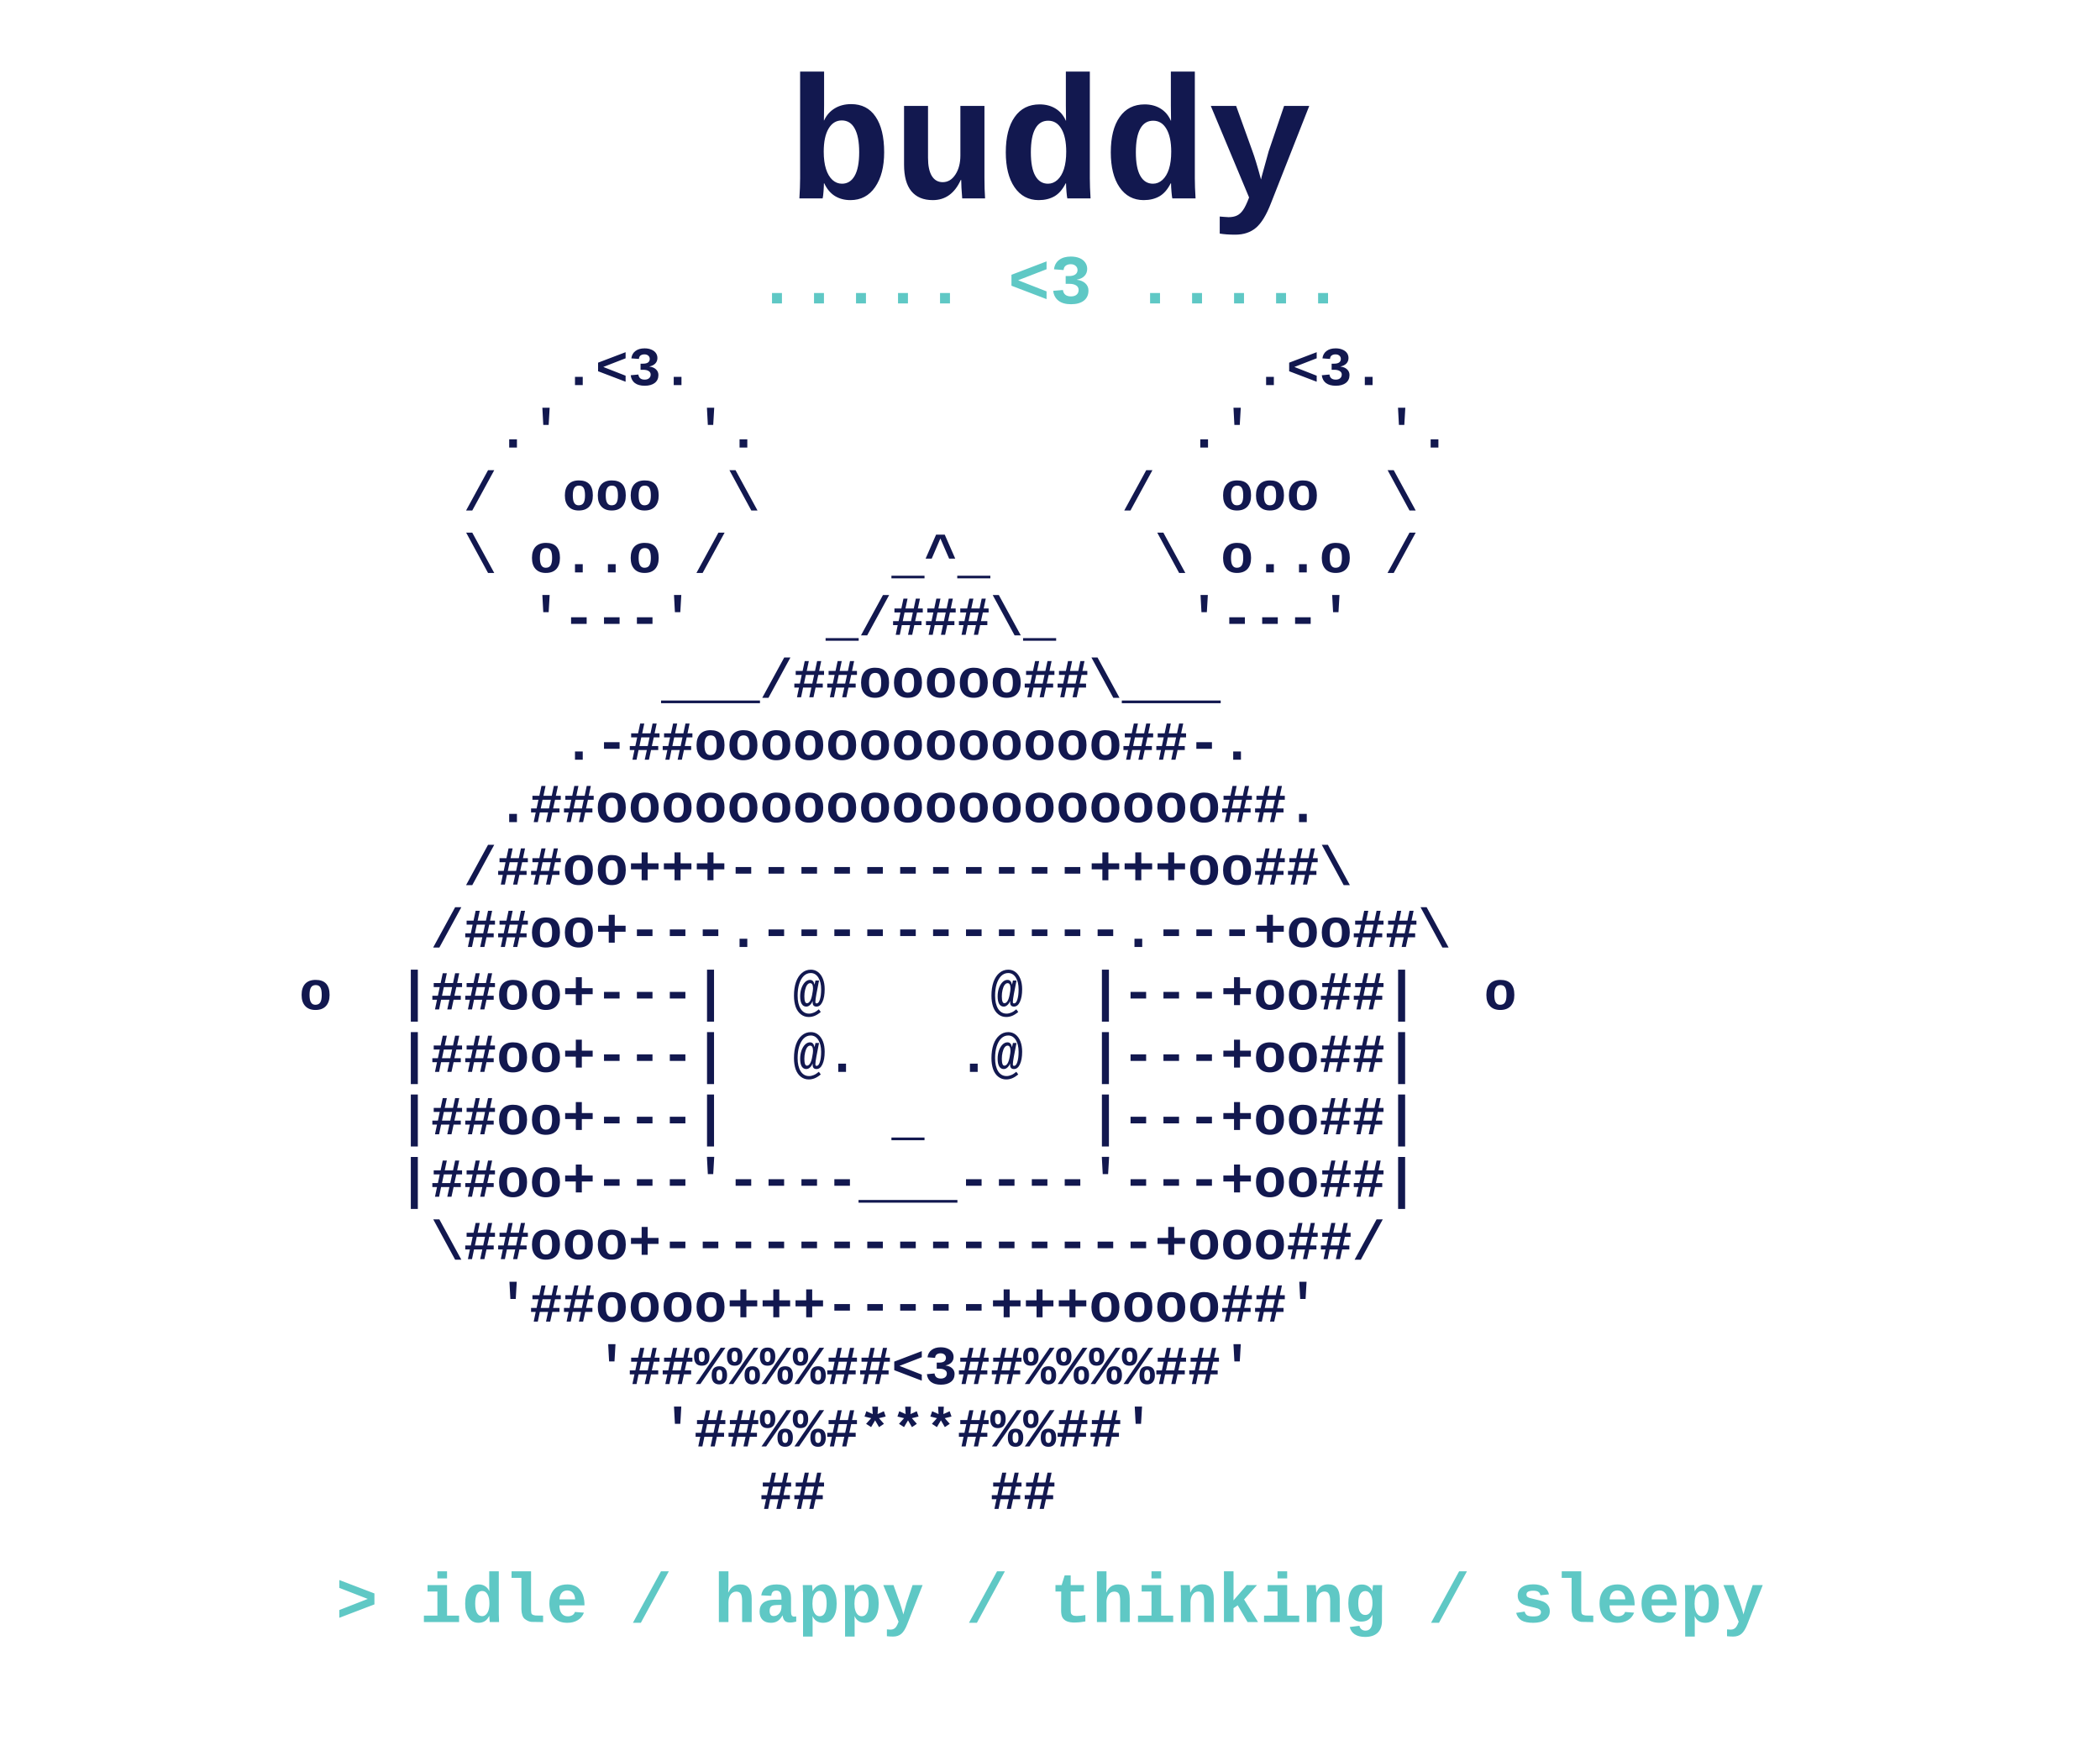
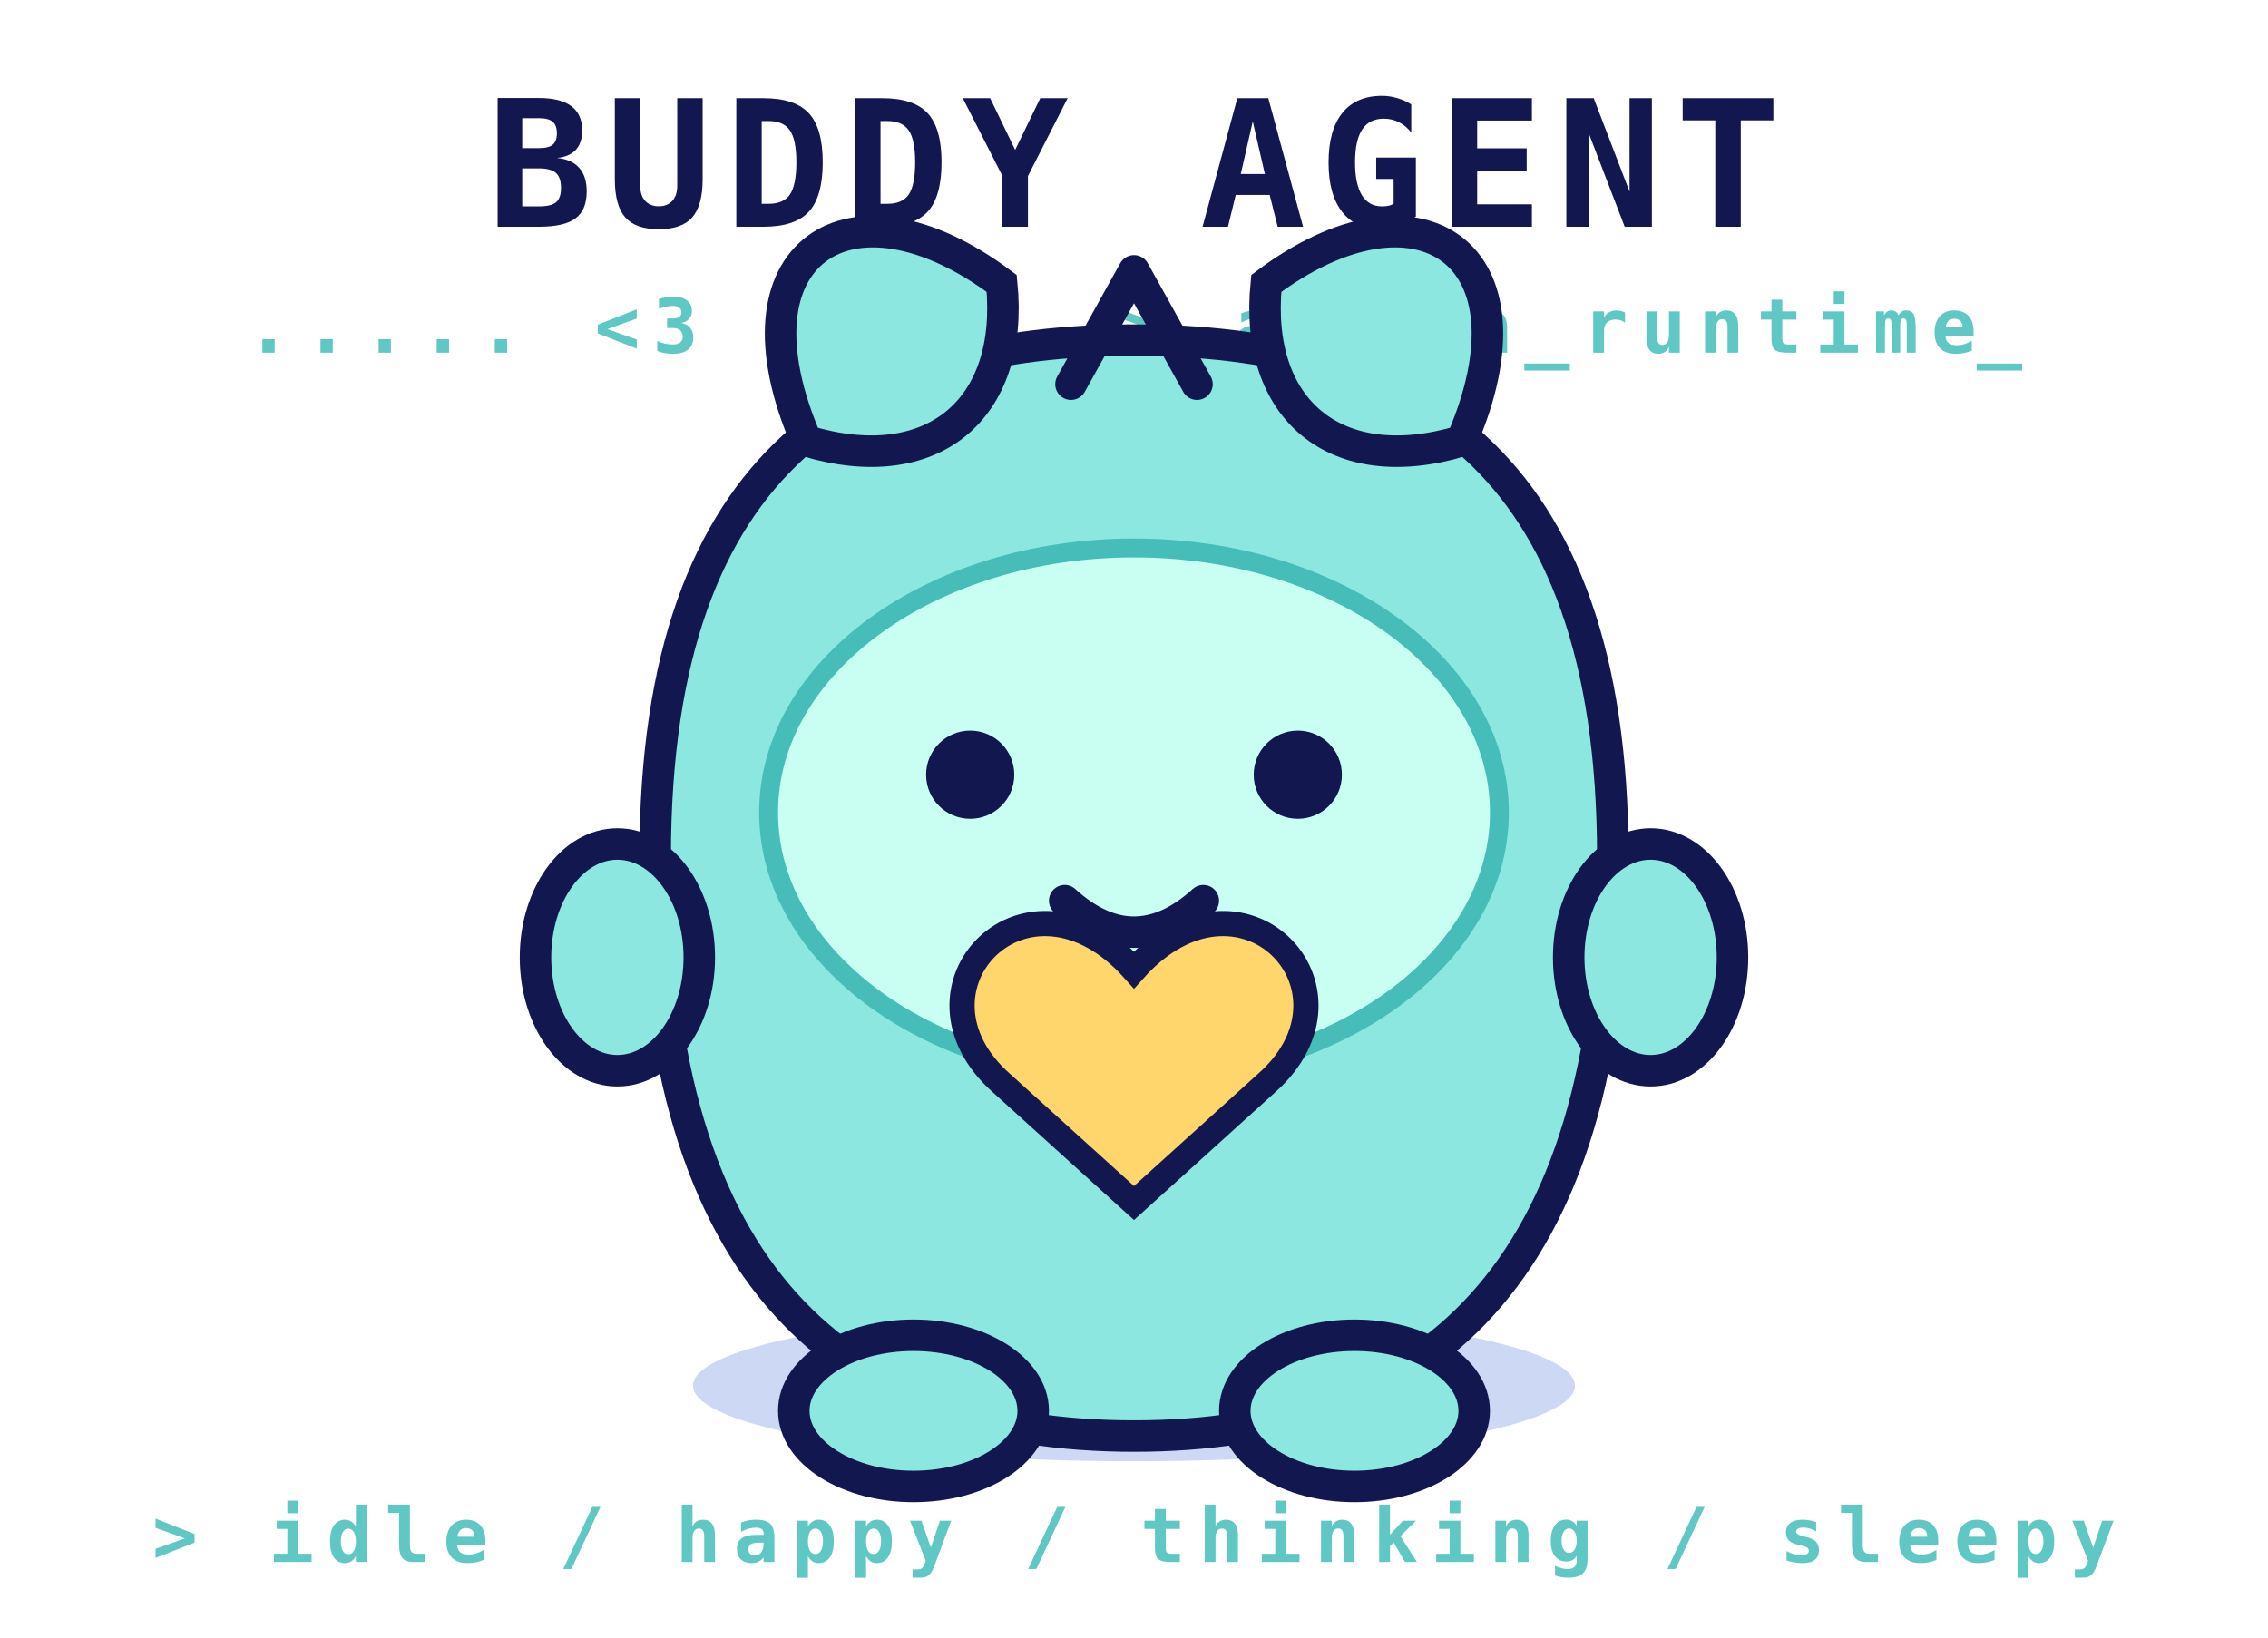
- <svg xmlns="http://www.w3.org/2000/svg" viewBox="0 0 360 300" role="img" aria-labelledby="title desc" style="background:transparent;image-rendering:pixelated;text-rendering:geometricPrecision">
+ <svg xmlns="http://www.w3.org/2000/svg" viewBox="0 0 360 260" role="img" aria-labelledby="title desc" style="background:transparent;image-rendering:pixelated">
  <style>
-   .label,.caption,.ascii{font-family:ui-monospace,SFMono-Regular,Menlo,Consolas,"Liberation Mono",monospace;font-weight:800;letter-spacing:0}
-   .label{font-size:30px;fill:#12184f}
-   .caption{font-size:12px;fill:#5fc8c5}
-   .ascii{font-size:9.4px;white-space:pre;fill:#12184f}
-   @media (prefers-color-scheme:dark){
-     .label,.ascii{fill:#bffff5}
-     .caption{fill:#7fe7df}
-   }
- </style>
-   <text class="label" x="180" y="34" text-anchor="middle">buddy</text>
-   <text class="caption" x="180" y="52" text-anchor="middle">..... &lt;3 .....</text>
-   <g>
-     <animateTransform attributeName="transform" type="translate" values="0 0;0 -4;0 0" dur="2.2s" repeatCount="indefinite" />
-     <g opacity="1">
-       <animate attributeName="opacity" dur="8s" repeatCount="indefinite" values="1;0;0;0" keyTimes="0;.25;.5;.75" calcMode="discrete" />
-       <text class="ascii" x="40" y="66" xml:space="preserve">
-         <tspan x="40">          .&lt;3.                 .&lt;3.</tspan>
-         <tspan x="40" dy="10.7">        .'    '.             .'    '.</tspan>
-         <tspan x="40" dy="10.7">       /  ooo  \           /  ooo  \</tspan>
-         <tspan x="40" dy="10.7">       \ o..o /     _^_     \ o..o /</tspan>
-         <tspan x="40" dy="10.7">         '---'    _/###\_    '---'</tspan>
-         <tspan x="40" dy="10.7">             ___/##ooooo##\___</tspan>
-         <tspan x="40" dy="10.7">          .-##ooooooooooooo##-.</tspan>
-         <tspan x="40" dy="10.7">        .##ooooooooooooooooooo##.</tspan>
-         <tspan x="40" dy="10.7">       /##oo+++-----------+++oo##\</tspan>
-         <tspan x="40" dy="10.7">      /##oo+---.-----------.---+oo##\</tspan>
-         <tspan x="40" dy="10.7">  o  |##oo+---|  @     @  |---+oo##|  o</tspan>
-         <tspan x="40" dy="10.7">     |##oo+---|  @.   .@  |---+oo##|</tspan>
-         <tspan x="40" dy="10.7">     |##oo+---|     _     |---+oo##|</tspan>
-         <tspan x="40" dy="10.7">     |##oo+---'----___----'---+oo##|</tspan>
-         <tspan x="40" dy="10.7">      \##ooo+---------------+ooo##/</tspan>
-         <tspan x="40" dy="10.7">        '##oooo+++-----+++oooo##'</tspan>
-         <tspan x="40" dy="10.7">           '##%%%%##&lt;3##%%%%##'</tspan>
-         <tspan x="40" dy="10.7">             '##%%#***#%%##'</tspan>
-         <tspan x="40" dy="10.7">                ##     ##</tspan>
-       </text>
-     </g>
-     <g opacity="0">
-       <animate attributeName="opacity" dur="8s" repeatCount="indefinite" values="0;1;0;0" keyTimes="0;.25;.5;.75" calcMode="discrete" />
-       <text class="ascii" x="40" y="66" xml:space="preserve">
-         <tspan x="40">          .&lt;3.                 .&lt;3.</tspan>
-         <tspan x="40" dy="10.7">        .'    '.             .'    '.</tspan>
-         <tspan x="40" dy="10.7">       /  ooo  \           /  ooo  \</tspan>
-         <tspan x="40" dy="10.7">       \ o..o /     _^_     \ o..o /     ///</tspan>
-         <tspan x="40" dy="10.7">         '---'    _/###\_    '---'      //</tspan>
-         <tspan x="40" dy="10.7">             ___/##ooooo##\___</tspan>
-         <tspan x="40" dy="10.7">          .-##ooooooooooooo##-.</tspan>
-         <tspan x="40" dy="10.7">        .##ooooooooooooooooooo##.</tspan>
-         <tspan x="40" dy="10.7">       /##oo+++-----------+++oo##\</tspan>
-         <tspan x="40" dy="10.7">      /##oo+---.-----------.---+oo##\</tspan>
-         <tspan x="40" dy="10.7">  o  |##oo+---|   ^     ^   |---+oo##|  o</tspan>
-         <tspan x="40" dy="10.7">     |##oo+---|  blush blush |---+oo##|</tspan>
-         <tspan x="40" dy="10.7">     |##oo+---|     \_/     |---+oo##|</tspan>
-         <tspan x="40" dy="10.7">     |##oo+---'----- @ -----'---+oo##|</tspan>
-         <tspan x="40" dy="10.7">      \##ooo+---------------+ooo##/</tspan>
-         <tspan x="40" dy="10.7">        '##oooo+++-----+++oooo##'</tspan>
-         <tspan x="40" dy="10.7">           '##%%%%##&lt;3##%%%%##'</tspan>
-         <tspan x="40" dy="10.7">             '##%%#***#%%##'</tspan>
-         <tspan x="40" dy="10.7">                ##     ##</tspan>
-       </text>
-     </g>
-     <g opacity="0">
-       <animate attributeName="opacity" dur="8s" repeatCount="indefinite" values="0;0;1;0" keyTimes="0;.25;.5;.75" calcMode="discrete" />
-       <text class="ascii" x="40" y="66" xml:space="preserve">
-         <tspan x="40">          .&lt;3.                 .&lt;3.     ?</tspan>
-         <tspan x="40" dy="10.7">        .'    '.             .'    '.</tspan>
-         <tspan x="40" dy="10.7">       /  ooo  \           /  ooo  \</tspan>
-         <tspan x="40" dy="10.7">       \ o..o /     _^_     \ o..o /</tspan>
-         <tspan x="40" dy="10.7">         '---'    _/###\_    '---'</tspan>
-         <tspan x="40" dy="10.7">             ___/##ooooo##\___</tspan>
-         <tspan x="40" dy="10.7">          .-##ooooooooooooo##-.</tspan>
-         <tspan x="40" dy="10.7">        .##ooooooooooooooooooo##.</tspan>
-         <tspan x="40" dy="10.7">       /##oo+++-----------+++oo##\</tspan>
-         <tspan x="40" dy="10.7">      /##oo+---.-----------.---+oo##\</tspan>
-         <tspan x="40" dy="10.7">  o  |##oo+---|   @     @   |---+oo##|  o</tspan>
-         <tspan x="40" dy="10.7">     |##oo+---|  @.     .@  |---+oo##|</tspan>
-         <tspan x="40" dy="10.7">     |##oo+---|     -     |---+oo##|</tspan>
-         <tspan x="40" dy="10.7">     |##oo+---'-----------'---+oo##|</tspan>
-         <tspan x="40" dy="10.7">      \##ooo+---o?-------+ooo##/</tspan>
-         <tspan x="40" dy="10.7">        '##oooo+/-----+++oooo##'</tspan>
-         <tspan x="40" dy="10.7">           '##%%%%##&lt;3##%%%%##'</tspan>
-         <tspan x="40" dy="10.7">             '##%%#***#%%##'</tspan>
-         <tspan x="40" dy="10.7">                ##     ##</tspan>
-       </text>
-     </g>
-     <g opacity="0">
-       <animate attributeName="opacity" dur="8s" repeatCount="indefinite" values="0;0;0;1" keyTimes="0;.25;.5;.75" calcMode="discrete" />
-       <text class="ascii" x="40" y="66" xml:space="preserve">
-         <tspan x="40">          .&lt;3.                 .&lt;3.     z</tspan>
-         <tspan x="40" dy="10.7">        .'    '.             .'    '.      z</tspan>
-         <tspan x="40" dy="10.7">       /  ooo  \        ___ /  ooo  \</tspan>
-         <tspan x="40" dy="10.7">       \ o..o /     _^_/___\  o..o /</tspan>
-         <tspan x="40" dy="10.7">         '---'    _/###\___/  '---'</tspan>
-         <tspan x="40" dy="10.7">             ___/##ooooo##\___</tspan>
-         <tspan x="40" dy="10.7">          .-##ooooooooooooo##-.</tspan>
-         <tspan x="40" dy="10.7">        .##ooooooooooooooooooo##.</tspan>
-         <tspan x="40" dy="10.7">       /##oo+++-----------+++oo##\</tspan>
-         <tspan x="40" dy="10.7">      /##oo+---.-----------.---+oo##\</tspan>
-         <tspan x="40" dy="10.7">  o  |##oo+---|   _     _   |---+oo##|  o</tspan>
-         <tspan x="40" dy="10.7">     |##oo+---|             |---+oo##|</tspan>
-         <tspan x="40" dy="10.7">     |##oo+---|     o      |---+oo##|</tspan>
-         <tspan x="40" dy="10.7">     |##oo+---'-----------'---+oo##|</tspan>
-         <tspan x="40" dy="10.7">      \##ooo+---------------+ooo##/</tspan>
-         <tspan x="40" dy="10.7">        '##oooo+++-----+++oooo##'</tspan>
-         <tspan x="40" dy="10.7">           '##%%%%##&lt;3##%%%%##'</tspan>
-         <tspan x="40" dy="10.7">             '##%%#***#%%##'</tspan>
-         <tspan x="40" dy="10.7">                ##     ##</tspan>
-       </text>
-     </g>
+ .t{font-family:ui-monospace,SFMono-Regular,Menlo,Consolas,monospace;font-weight:900;letter-spacing:2px}.title{font-size:28px;fill:#12184f}.sub{font-size:12px;fill:#5fc8c5}.line{stroke:#12184f;stroke-width:5;stroke-linecap:round;stroke-linejoin:round}.body{fill:#8be7df;stroke:#12184f;stroke-width:5}.face{fill:#c9fff2;stroke:#46bdb8;stroke-width:3}.heart{fill:#ffd66b;stroke:#12184f;stroke-width:4}.eye{fill:#12184f;animation:blink 4s steps(1,end) infinite}.bob{animation:bob 2s ease-in-out infinite}@media (prefers-color-scheme:dark){.title,.eye{fill:#bffff5}.line{stroke:#bffff5}.sub{fill:#7fe7df}}@keyframes blink{0%,88%,100%{opacity:1}89%,96%{opacity:0}}@keyframes bob{0%,100%{transform:translateY(0)}50%{transform:translateY(-4px)}}.cursor{animation:cursor 1s steps(1,end) infinite}@keyframes cursor{50%{opacity:0}}</style>
+   <text class="t title" x="180" y="36" text-anchor="middle">BUDDY AGENT</text>
+   <text class="t sub" x="180" y="56" text-anchor="middle">..... &lt;3 .....  &gt; alpha_runtime<tspan class="cursor">_</tspan>
+   </text>
+   <g class="bob">
+     <ellipse cx="180" cy="220" rx="70" ry="12" fill="#b8c7ef" opacity=".7" />
+     <path class="body" d="M104 136C104 72 137 54 180 54s76 18 76 82c0 67-30 92-76 92s-76-25-76-92z" />
+     <path class="body" d="M128 70c-13-30 7-43 31-25 2 20-11 31-31 25z" />
+     <path class="body" d="M232 70c13-30-7-43-31-25-2 20 11 31 31 25z" />
+     <path class="line" d="M170 61l10-18 10 18" fill="none" />
+     <ellipse class="face" cx="180" cy="129" rx="58" ry="42" />
+     <circle class="eye" cx="154" cy="123" r="7" />
+     <circle class="eye" cx="206" cy="123" r="7" />
+     <path class="line" d="M169 143q11 10 22 0" fill="none" />
+     <ellipse class="body" cx="98" cy="152" rx="13" ry="18" />
+     <ellipse class="body" cx="262" cy="152" rx="13" ry="18" />
+     <ellipse class="body" cx="145" cy="224" rx="19" ry="12" />
+     <ellipse class="body" cx="215" cy="224" rx="19" ry="12" />
+     <path class="heart" d="M180 191l-21-19c-17-15 4-37 21-18 17-19 38 3 21 18z" />
  </g>
-   <text class="caption" x="180" y="278" text-anchor="middle">&gt; idle / happy / thinking / sleepy</text>
+   <text class="t sub" x="180" y="248" text-anchor="middle">&gt; idle / happy / thinking / sleepy</text>
</svg>
